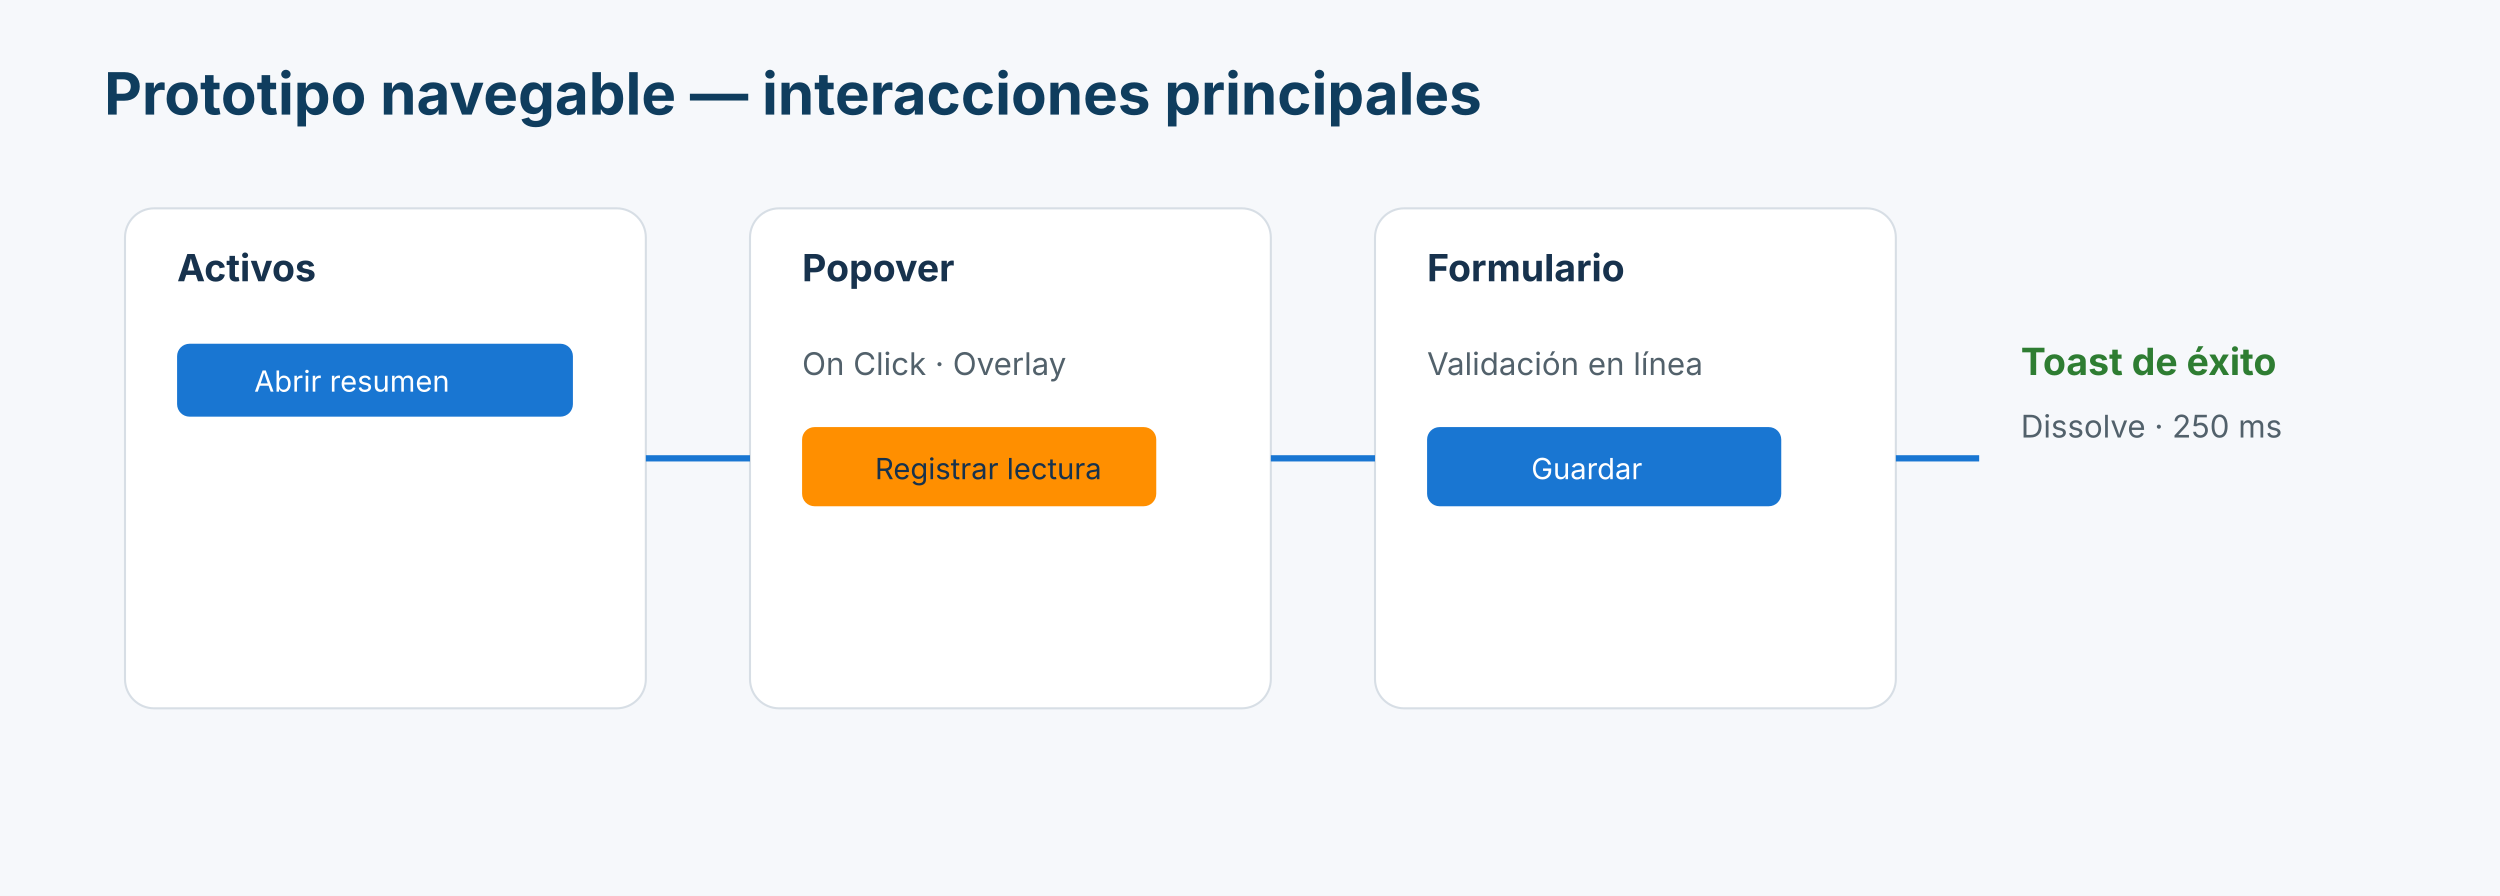
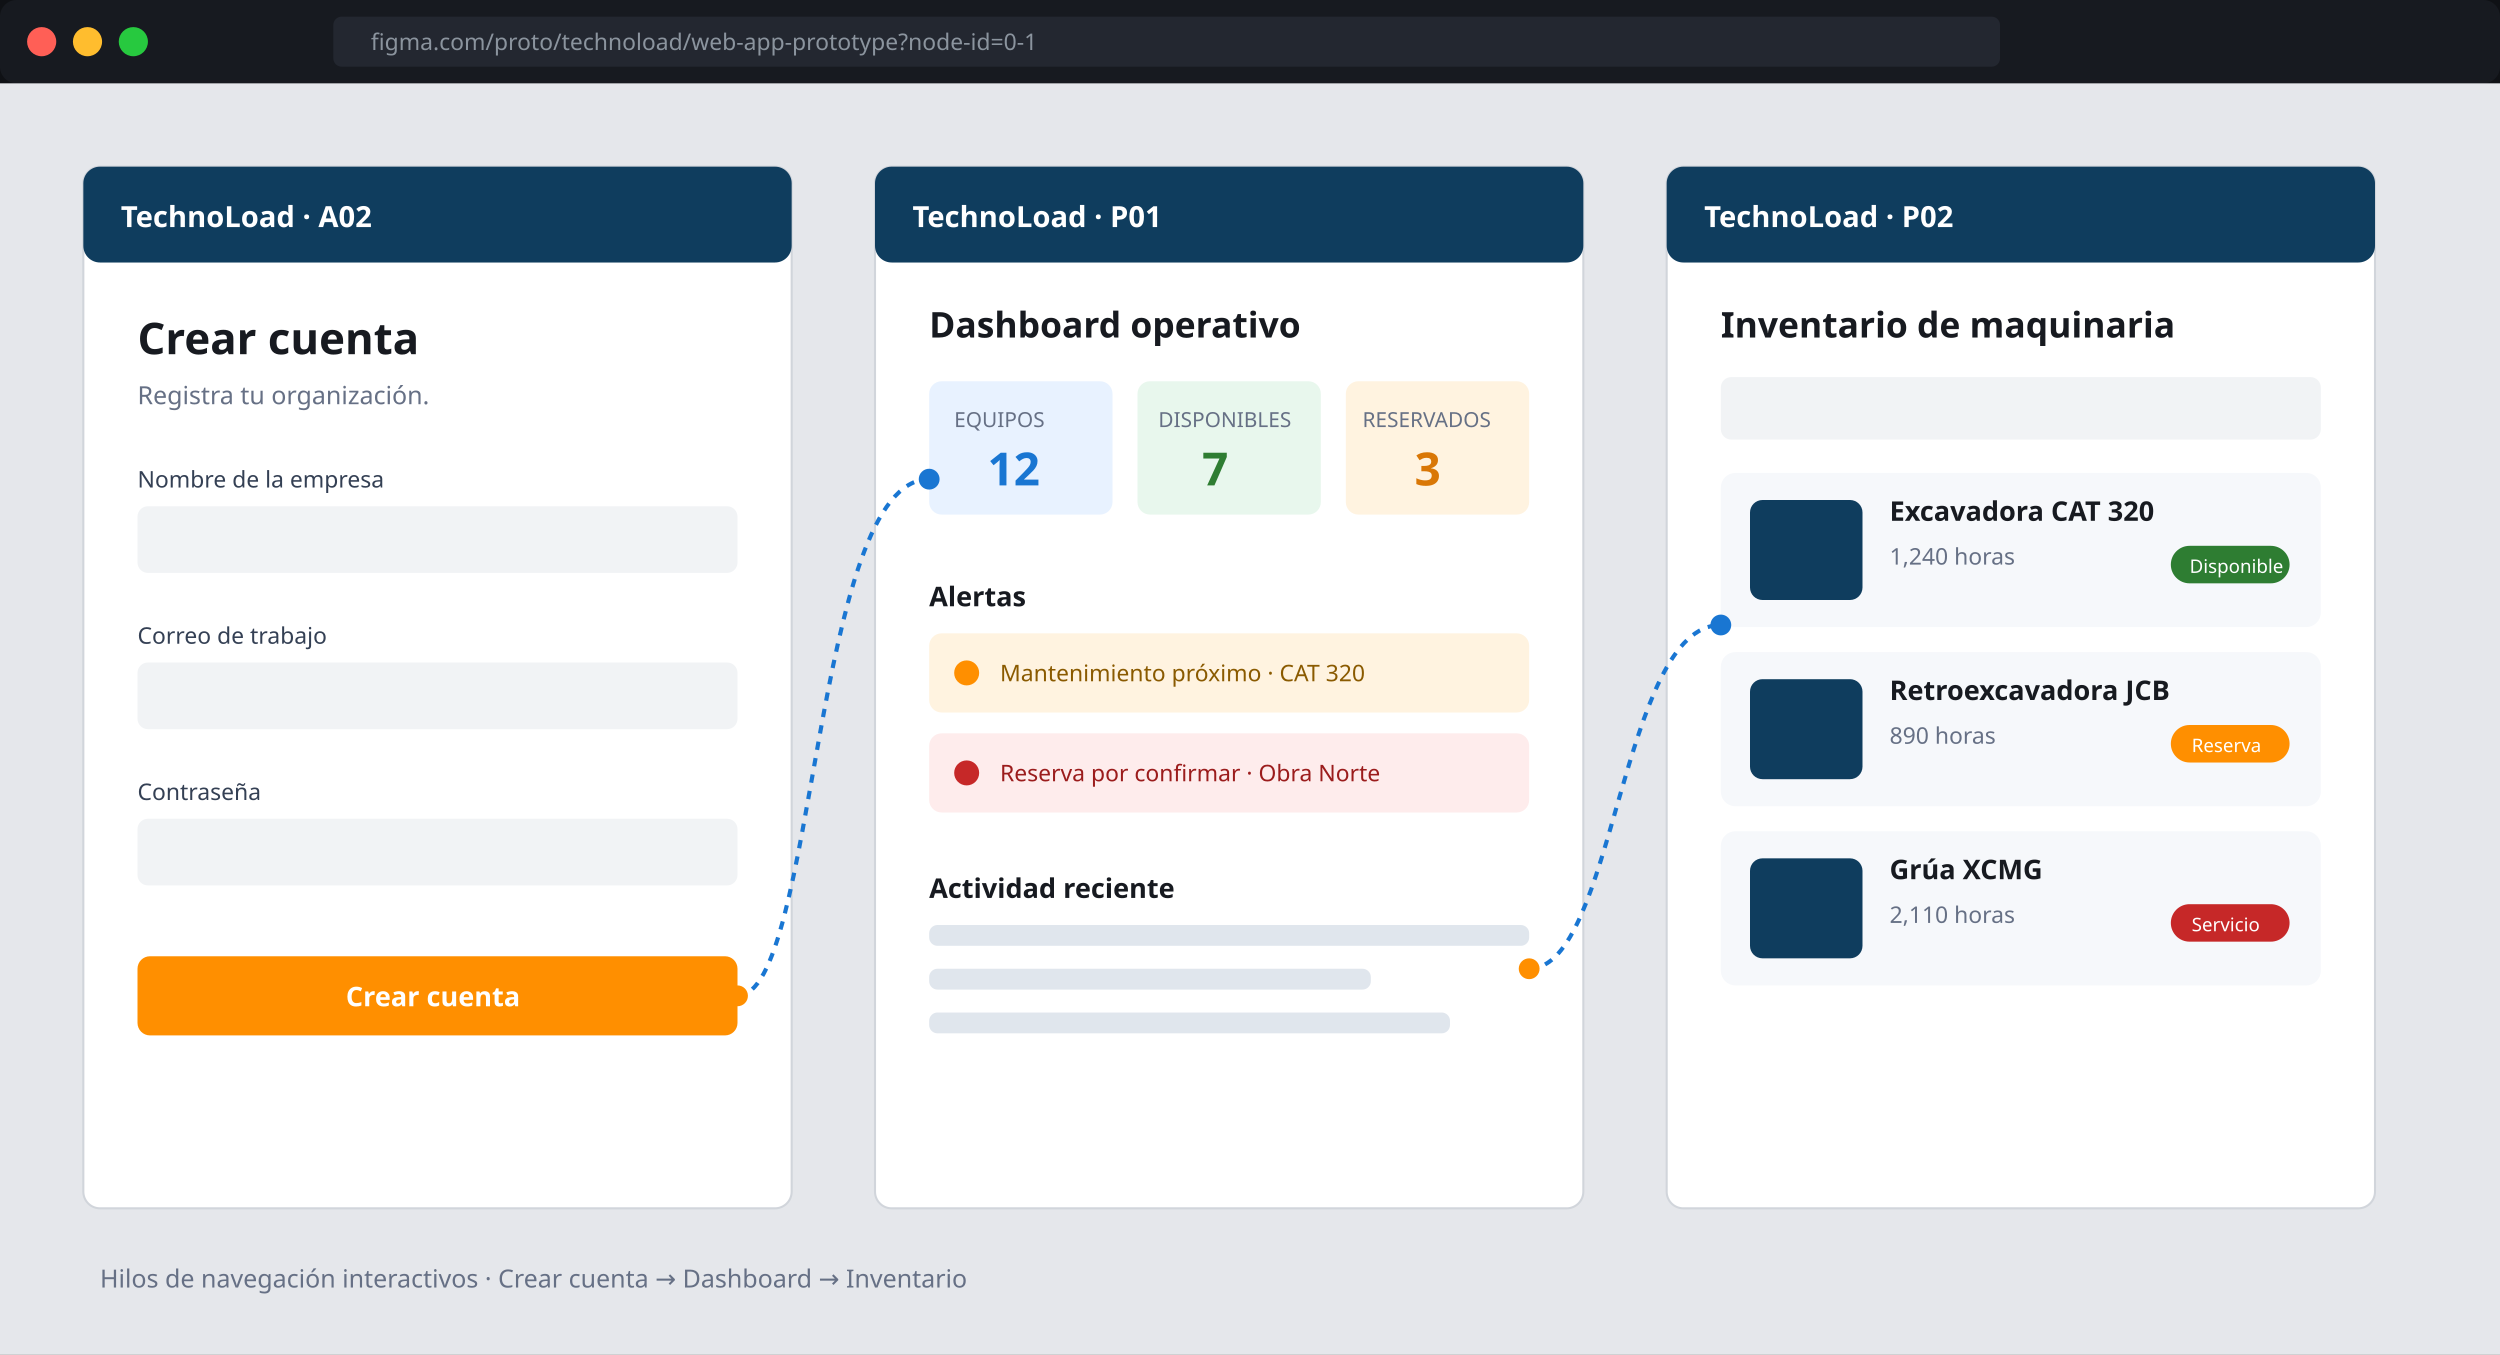
- <svg xmlns="http://www.w3.org/2000/svg" width="1200" height="430" viewBox="0 0 1200 430" role="img" aria-labelledby="title">
-   <rect width="1200" height="430" fill="#F6F8FB" />
-   <text x="50" y="55" font-family="Inter,Arial" font-size="28" font-weight="700" fill="#0F3D5E">Prototipo navegable — interacciones principales</text>
-   <g font-family="Inter,Arial">
-     <g fill="#fff" stroke="#D7DEE5">
-       <rect x="60" y="100" width="250" height="240" rx="14" />
-       <rect x="360" y="100" width="250" height="240" rx="14" />
-       <rect x="660" y="100" width="250" height="240" rx="14" />
-     </g>
-     <text x="85" y="135" font-size="18" font-weight="700" fill="#17324D">Activos</text>
-     <rect x="85" y="165" width="190" height="35" rx="6" fill="#1976D2" />
-     <text x="122" y="188" font-size="14" fill="#fff">Abrir resumen</text>
-     <text x="385" y="135" font-size="18" font-weight="700" fill="#17324D">Popover</text>
-     <text x="385" y="180" font-size="15" fill="#52616B">On Click · Overlay</text>
-     <rect x="385" y="205" width="170" height="38" rx="6" fill="#FF8F00" />
-     <text x="420" y="230" font-size="14" fill="#17324D">Registrar lectura</text>
-     <text x="685" y="135" font-size="18" font-weight="700" fill="#17324D">Formulario</text>
-     <text x="685" y="180" font-size="15" fill="#52616B">Validación en línea</text>
-     <rect x="685" y="205" width="170" height="38" rx="6" fill="#1976D2" />
-     <text x="735" y="230" font-size="14" fill="#fff">Guardar</text>
-     <text x="970" y="180" font-size="18" font-weight="700" fill="#2E7D32">Toast de éxito</text>
-     <text x="970" y="210" font-family="Inter,Arial" font-size="15" fill="#52616B">Dissolve · 250 ms</text>
+ <svg xmlns="http://www.w3.org/2000/svg" viewBox="0 0 1200 650" width="100%" height="100%" role="img" aria-labelledby="title description">
+   <rect width="1200" height="650" fill="#0F1115" />
+   <rect x="0" y="0" width="1200" height="40" rx="8" fill="#171A20" />
+   <circle cx="20" cy="20" r="7" fill="#FF5F56" />
+   <circle cx="42" cy="20" r="7" fill="#FFBD2E" />
+   <circle cx="64" cy="20" r="7" fill="#27C93F" />
+   <rect x="160" y="8" width="800" height="24" rx="4" fill="#232730" />
+   <text x="178" y="24" font-family="sans-serif" font-size="11" fill="#8B949E">figma.com/proto/technoload/web-app-prototype?node-id=0-1</text>
+   <rect y="40" width="1200" height="610" fill="#E5E7EB" />
+   <g>
+     <rect x="40" y="80" width="340" height="500" rx="8" fill="#FFFFFF" stroke="#D1D5DB" />
+     <rect x="40" y="80" width="340" height="46" rx="8" fill="#0F3D5E" />
+     <text x="58" y="109" font-family="sans-serif" font-size="14" font-weight="bold" fill="#FFFFFF">TechnoLoad · A02</text>
+     <text x="66" y="170" font-family="sans-serif" font-size="21" font-weight="bold" fill="#171A20">Crear cuenta</text>
+     <text x="66" y="194" font-family="sans-serif" font-size="12" fill="#667085">Registra tu organización.</text>
+     <text x="66" y="234" font-family="sans-serif" font-size="11" fill="#344054">Nombre de la empresa</text>
+     <rect x="66" y="243" width="288" height="32" rx="5" fill="#F1F3F5" />
+     <text x="66" y="309" font-family="sans-serif" font-size="11" fill="#344054">Correo de trabajo</text>
+     <rect x="66" y="318" width="288" height="32" rx="5" fill="#F1F3F5" />
+     <text x="66" y="384" font-family="sans-serif" font-size="11" fill="#344054">Contraseña</text>
+     <rect x="66" y="393" width="288" height="32" rx="5" fill="#F1F3F5" />
+     <rect x="66" y="459" width="288" height="38" rx="6" fill="#FF8F00" />
+     <text x="166" y="483" font-family="sans-serif" font-size="13" font-weight="bold" fill="#FFFFFF">Crear cuenta</text>
  </g>
-   <g stroke="#1976D2" stroke-width="3" fill="none">
-     <path d="M310 220H360" />
-     <path d="M610 220H660" />
-     <path d="M910 220H950" />
+   <g>
+     <rect x="420" y="80" width="340" height="500" rx="8" fill="#FFFFFF" stroke="#D1D5DB" />
+     <rect x="420" y="80" width="340" height="46" rx="8" fill="#0F3D5E" />
+     <text x="438" y="109" font-family="sans-serif" font-size="14" font-weight="bold" fill="#FFFFFF">TechnoLoad · P01</text>
+     <text x="446" y="162" font-family="sans-serif" font-size="17" font-weight="bold" fill="#171A20">Dashboard operativo</text>
+     <rect x="446" y="183" width="88" height="64" rx="6" fill="#E8F2FF" />
+     <rect x="546" y="183" width="88" height="64" rx="6" fill="#E8F7ED" />
+     <rect x="646" y="183" width="88" height="64" rx="6" fill="#FFF3E0" />
+     <text x="458" y="205" font-family="sans-serif" font-size="10" fill="#667085">EQUIPOS</text>
+     <text x="474" y="233" font-family="sans-serif" font-size="22" font-weight="bold" fill="#1976D2">12</text>
+     <text x="556" y="205" font-family="sans-serif" font-size="10" fill="#667085">DISPONIBLES</text>
+     <text x="577" y="233" font-family="sans-serif" font-size="22" font-weight="bold" fill="#2E7D32">7</text>
+     <text x="654" y="205" font-family="sans-serif" font-size="10" fill="#667085">RESERVADOS</text>
+     <text x="679" y="233" font-family="sans-serif" font-size="22" font-weight="bold" fill="#D97706">3</text>
+     <text x="446" y="291" font-family="sans-serif" font-size="13" font-weight="bold" fill="#171A20">Alertas</text>
+     <rect x="446" y="304" width="288" height="38" rx="6" fill="#FFF3E0" />
+     <circle cx="464" cy="323" r="6" fill="#FF8F00" />
+     <text x="480" y="327" font-family="sans-serif" font-size="11" fill="#8A5A00">Mantenimiento próximo · CAT 320</text>
+     <rect x="446" y="352" width="288" height="38" rx="6" fill="#FEECEC" />
+     <circle cx="464" cy="371" r="6" fill="#C62828" />
+     <text x="480" y="375" font-family="sans-serif" font-size="11" fill="#9B1C1C">Reserva por confirmar · Obra Norte</text>
+     <text x="446" y="431" font-family="sans-serif" font-size="13" font-weight="bold" fill="#171A20">Actividad reciente</text>
+     <rect x="446" y="444" width="288" height="10" rx="4" fill="#E0E6ED" />
+     <rect x="446" y="465" width="212" height="10" rx="4" fill="#E0E6ED" />
+     <rect x="446" y="486" width="250" height="10" rx="4" fill="#E0E6ED" />
  </g>
+   <g>
+     <rect x="800" y="80" width="340" height="500" rx="8" fill="#FFFFFF" stroke="#D1D5DB" />
+     <rect x="800" y="80" width="340" height="46" rx="8" fill="#0F3D5E" />
+     <text x="818" y="109" font-family="sans-serif" font-size="14" font-weight="bold" fill="#FFFFFF">TechnoLoad · P02</text>
+     <text x="826" y="162" font-family="sans-serif" font-size="17" font-weight="bold" fill="#171A20">Inventario de maquinaria</text>
+     <rect x="826" y="181" width="288" height="30" rx="5" fill="#F1F3F5" />
+     <rect x="826" y="227" width="288" height="74" rx="7" fill="#F6F8FB" />
+     <rect x="840" y="240" width="54" height="48" rx="6" fill="#0F3D5E" />
+     <text x="907" y="250" font-family="sans-serif" font-size="13" font-weight="bold" fill="#171A20">Excavadora CAT 320</text>
+     <text x="907" y="271" font-family="sans-serif" font-size="11" fill="#667085">1,240 horas</text>
+     <rect x="1042" y="262" width="57" height="18" rx="9" fill="#2E7D32" />
+     <text x="1051" y="275" font-family="sans-serif" font-size="9" fill="#FFFFFF">Disponible</text>
+     <rect x="826" y="313" width="288" height="74" rx="7" fill="#F6F8FB" />
+     <rect x="840" y="326" width="54" height="48" rx="6" fill="#0F3D5E" />
+     <text x="907" y="336" font-family="sans-serif" font-size="13" font-weight="bold" fill="#171A20">Retroexcavadora JCB</text>
+     <text x="907" y="357" font-family="sans-serif" font-size="11" fill="#667085">890 horas</text>
+     <rect x="1042" y="348" width="57" height="18" rx="9" fill="#FF8F00" />
+     <text x="1052" y="361" font-family="sans-serif" font-size="9" fill="#FFFFFF">Reserva</text>
+     <rect x="826" y="399" width="288" height="74" rx="7" fill="#F6F8FB" />
+     <rect x="840" y="412" width="54" height="48" rx="6" fill="#0F3D5E" />
+     <text x="907" y="422" font-family="sans-serif" font-size="13" font-weight="bold" fill="#171A20">Grúa XCMG</text>
+     <text x="907" y="443" font-family="sans-serif" font-size="11" fill="#667085">2,110 horas</text>
+     <rect x="1042" y="434" width="57" height="18" rx="9" fill="#C62828" />
+     <text x="1052" y="447" font-family="sans-serif" font-size="9" fill="#FFFFFF">Servicio</text>
+   </g>
+   <path d="M354 478 C392 478 390 230 446 230" fill="none" stroke="#1976D2" stroke-width="2" stroke-dasharray="4" />
+   <circle cx="354" cy="478" r="5" fill="#FF8F00" />
+   <circle cx="446" cy="230" r="5" fill="#1976D2" />
+   <path d="M734 465 C775 465 778 300 826 300" fill="none" stroke="#1976D2" stroke-width="2" stroke-dasharray="4" />
+   <circle cx="734" cy="465" r="5" fill="#FF8F00" />
+   <circle cx="826" cy="300" r="5" fill="#1976D2" />
+   <text x="48" y="618" font-family="sans-serif" font-size="12" fill="#667085">Hilos de navegación interactivos · Crear cuenta → Dashboard → Inventario</text>
</svg>
